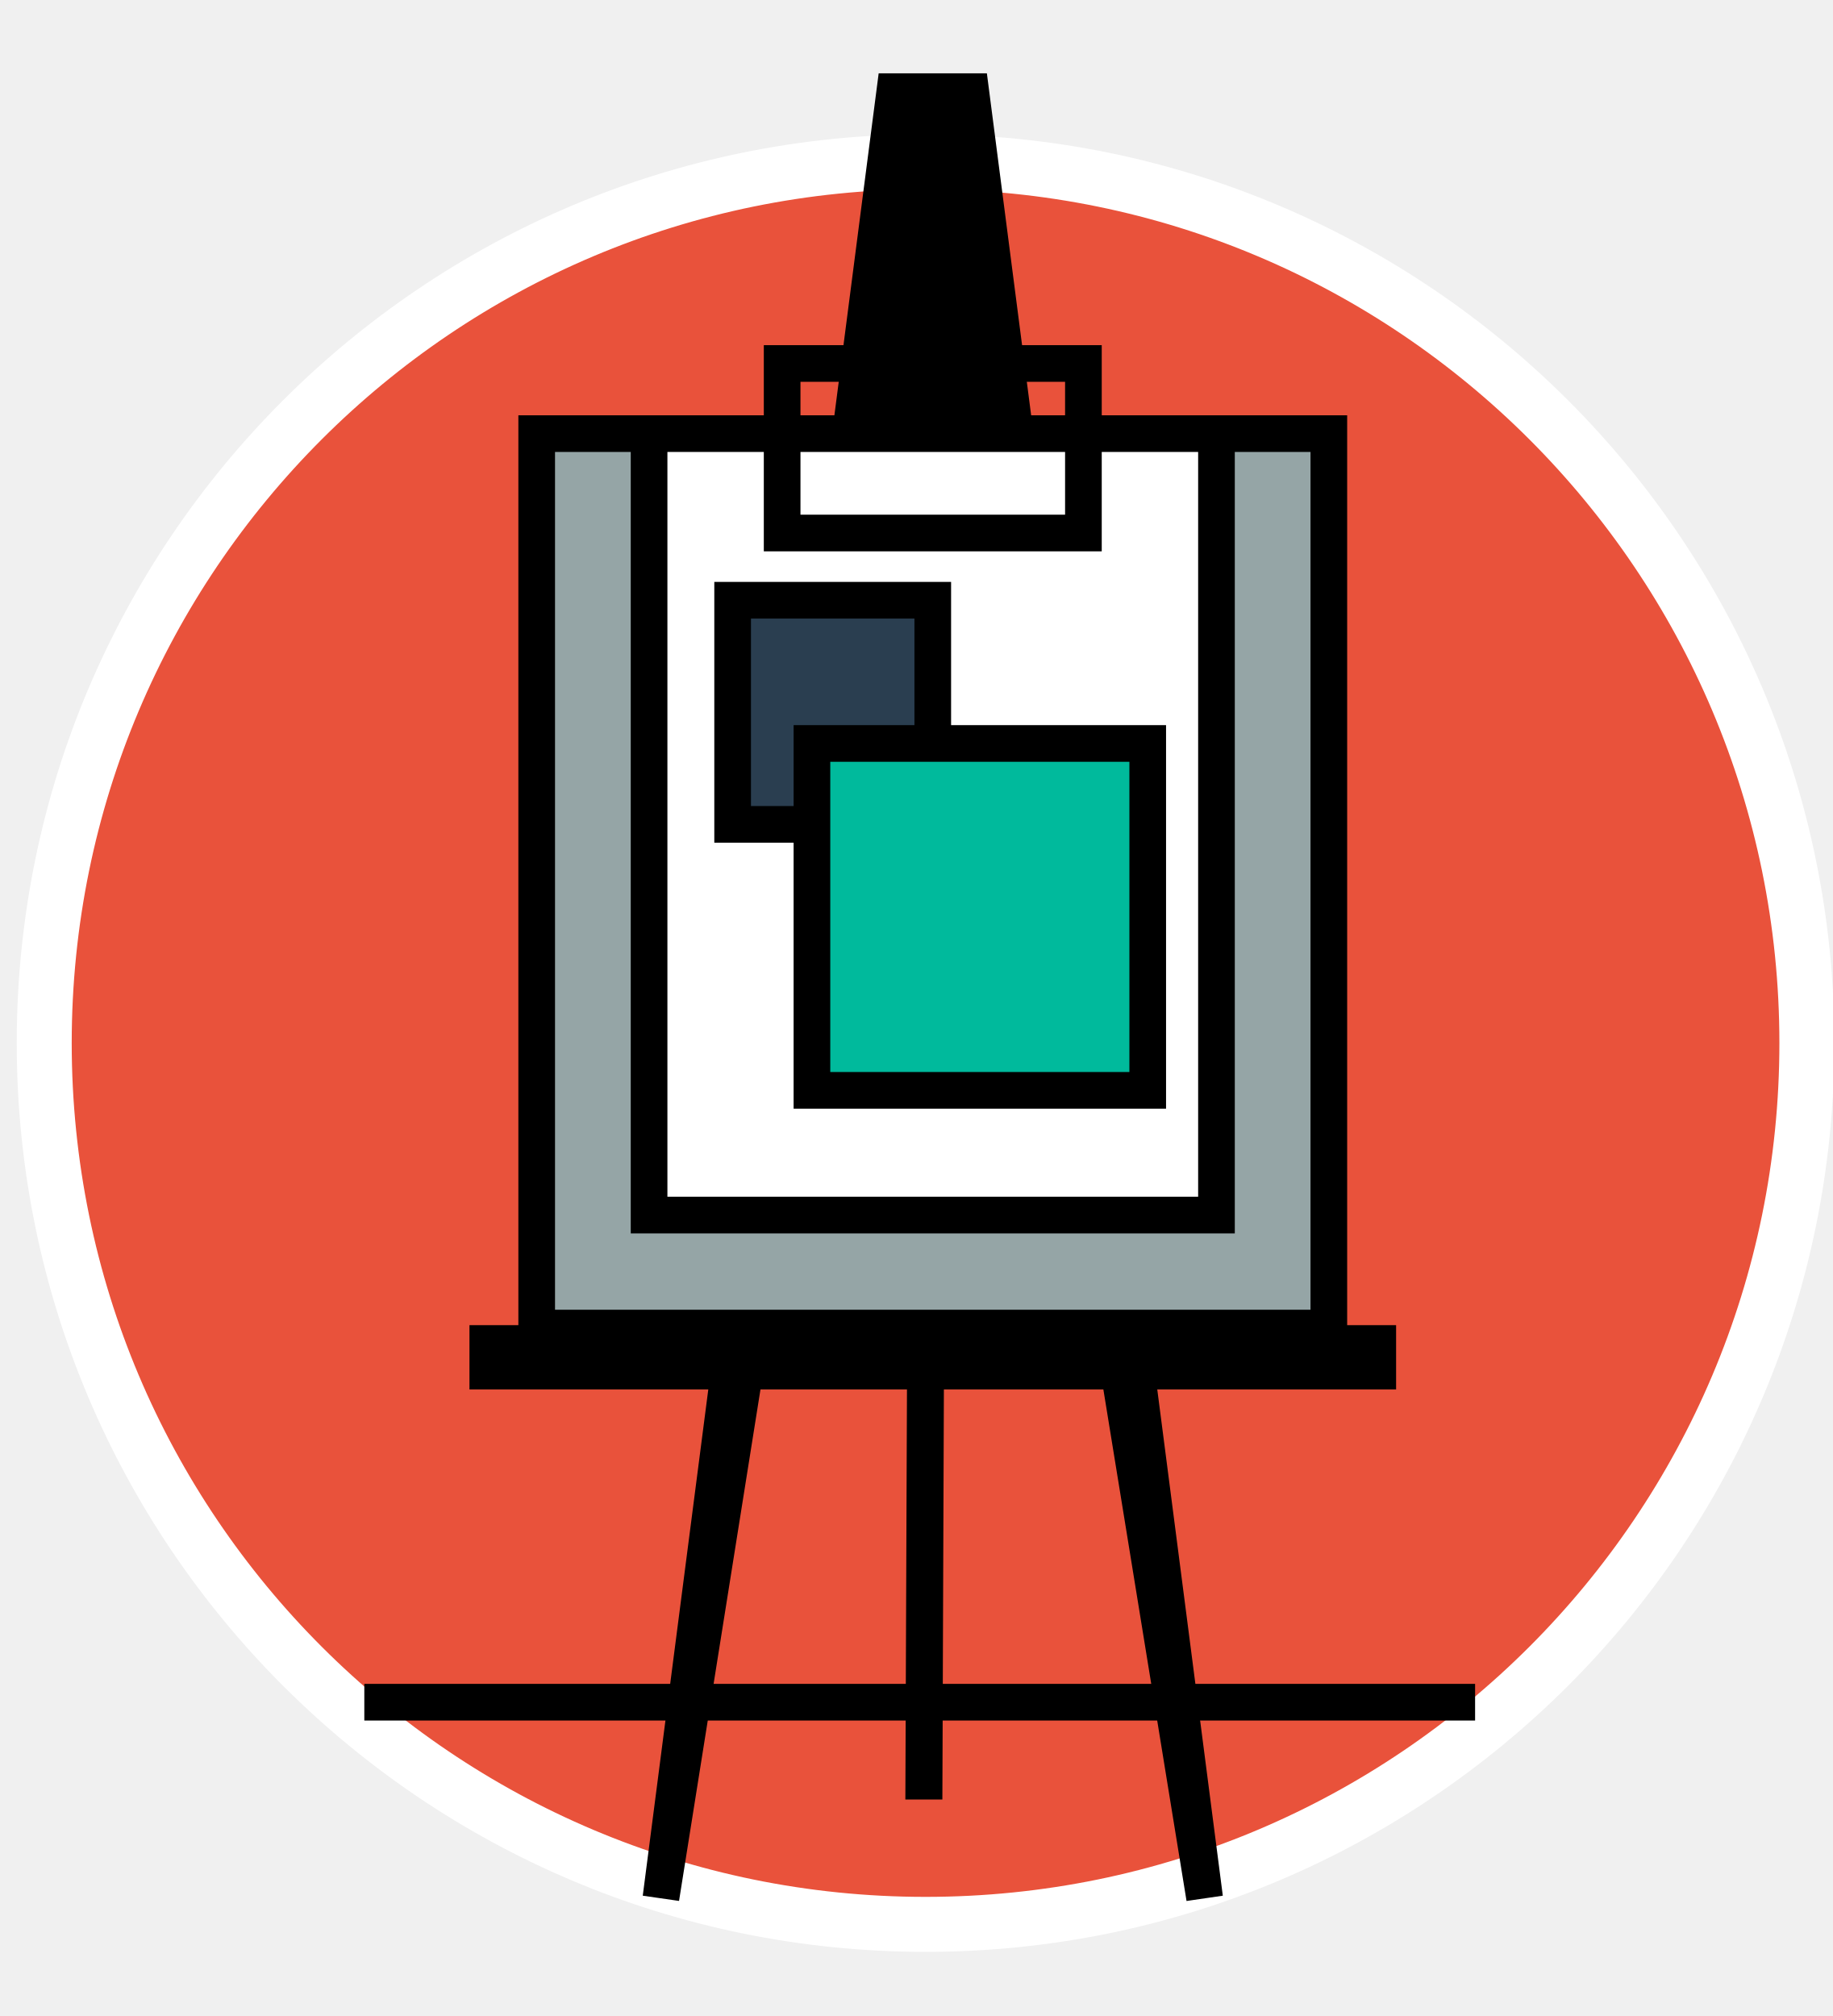
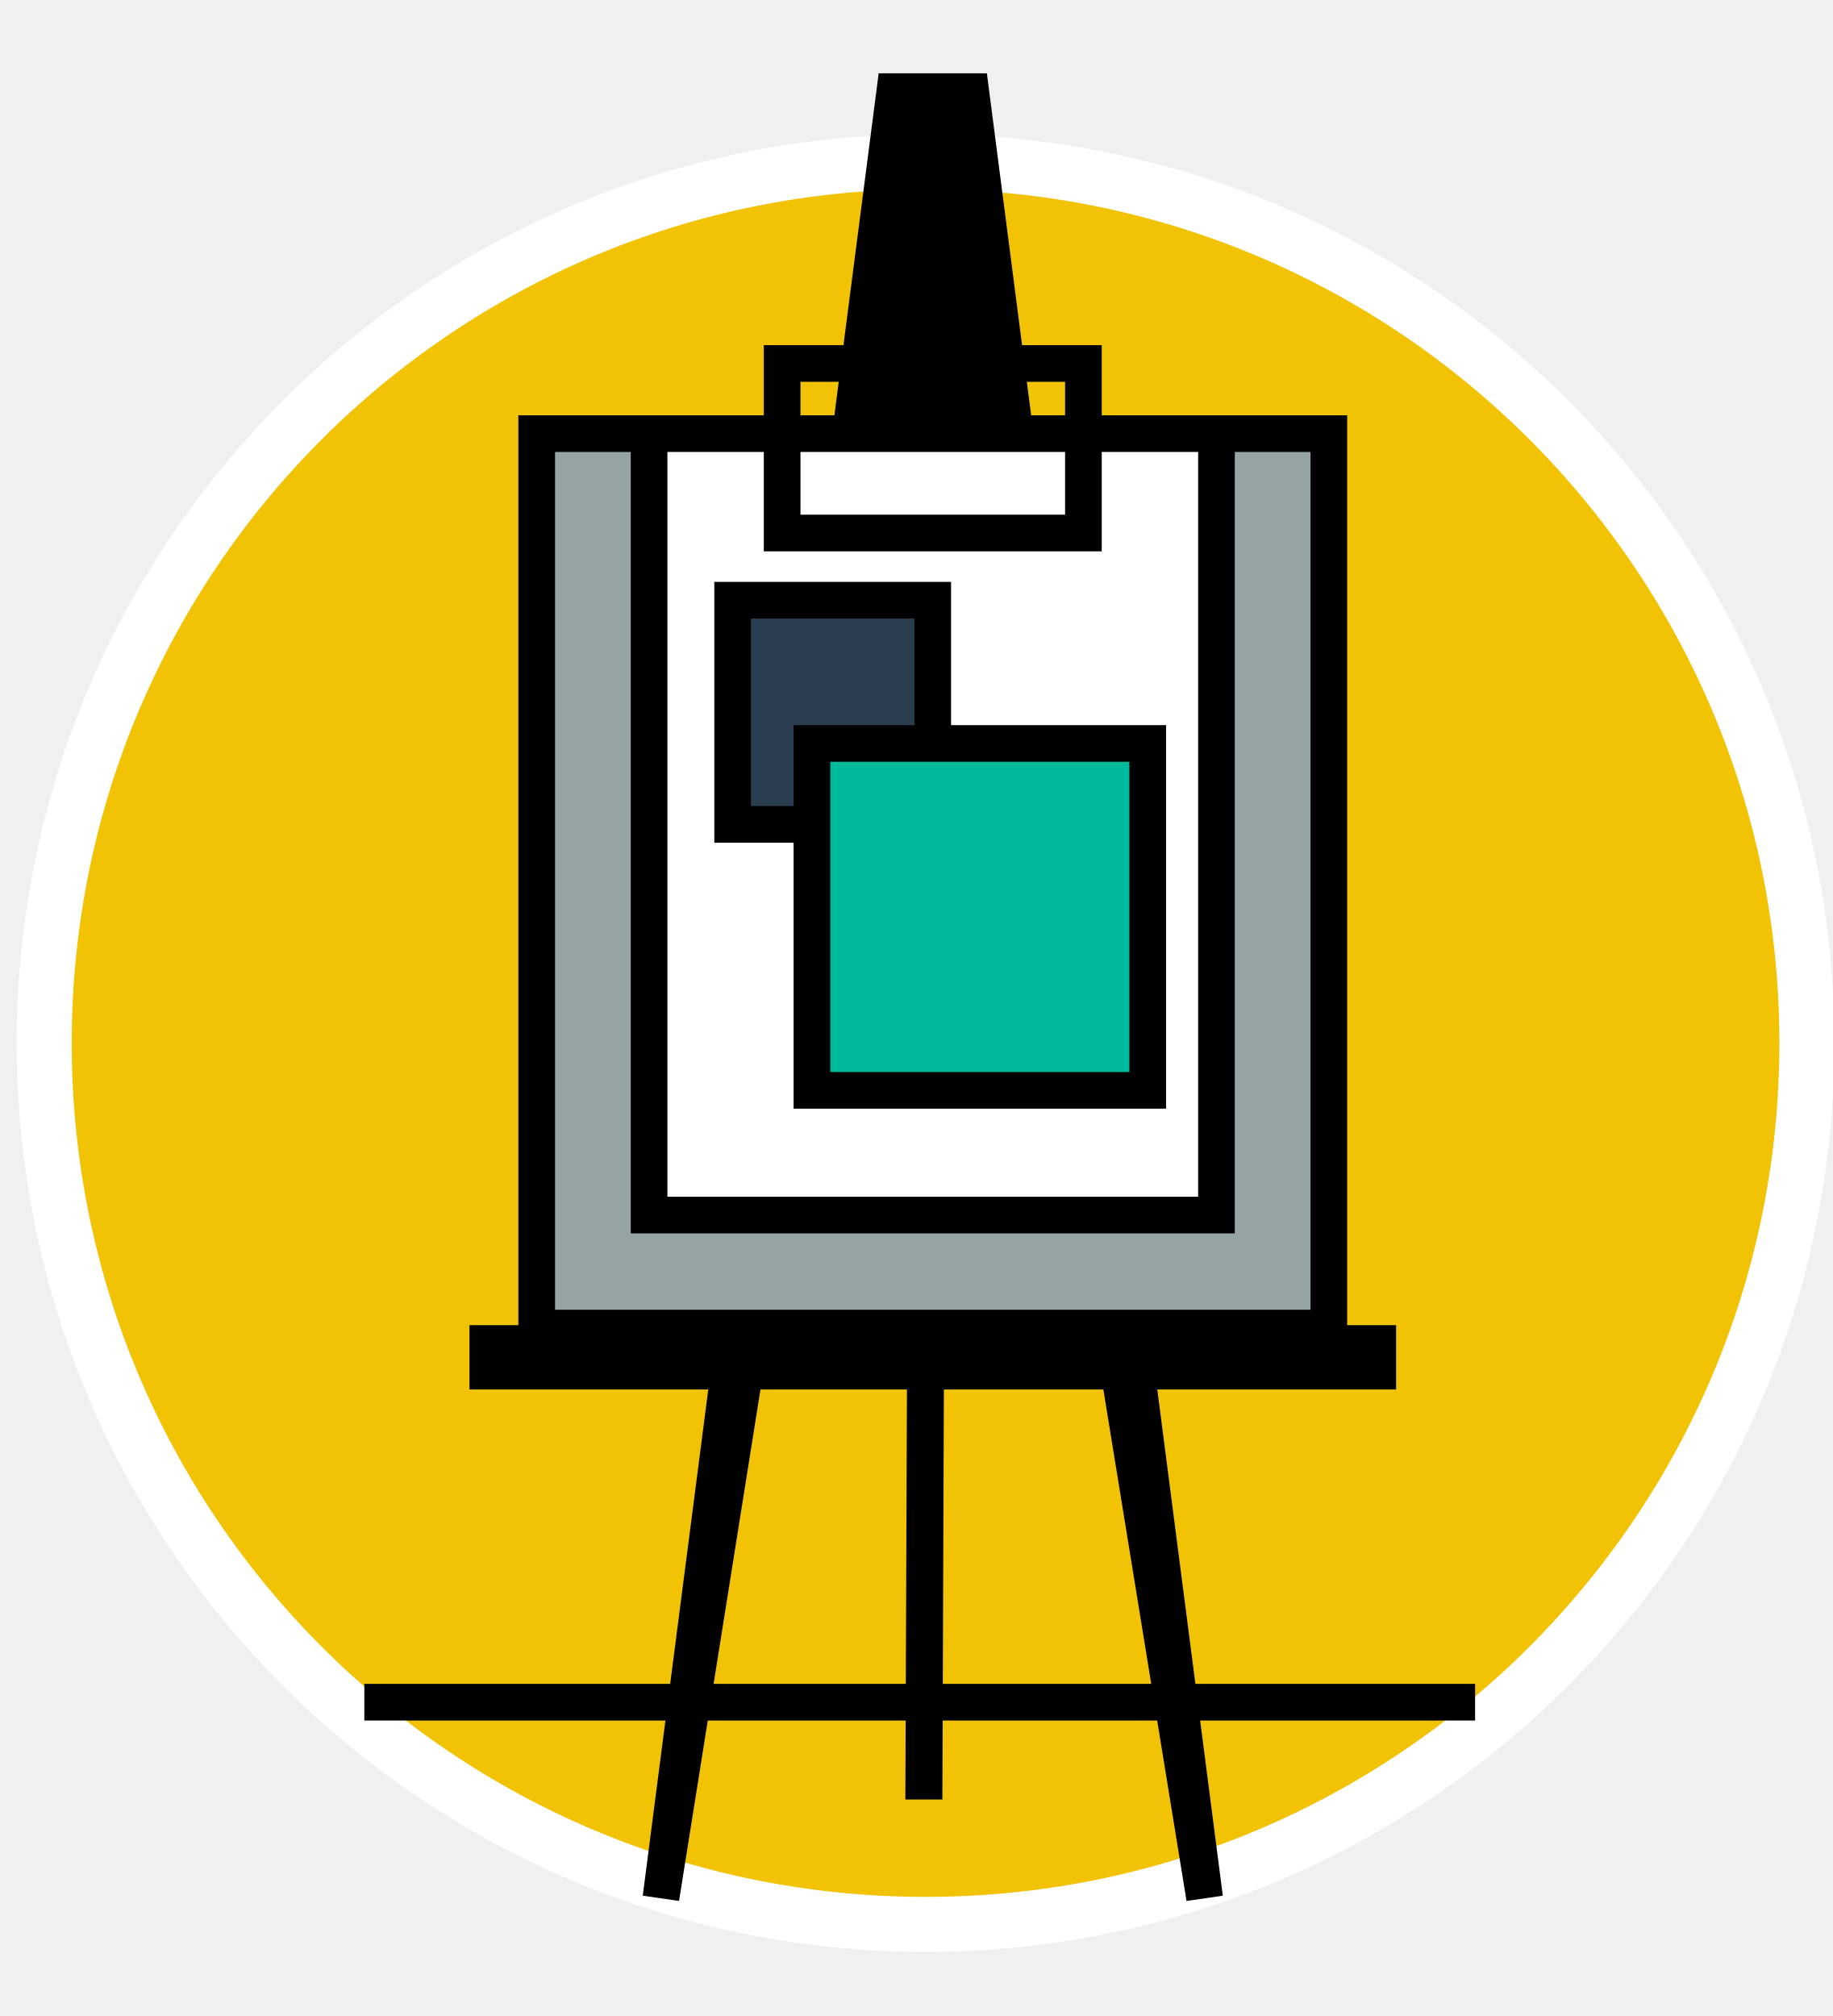
<svg xmlns="http://www.w3.org/2000/svg" version="1.1" id="Layer_1" x="0px" y="0px" width="100px" height="110px" viewBox="0 0 100 110" enable-background="new 0 0 100 110" xml:space="preserve">
-   <g>
-     <path d="M218.075,2.728c-1.91,0-2.249-0.37-2.433-0.568c-0.301-0.328-0.598-0.66-0.889-0.995c-0.472,0.115-0.919,0.171-1.359,0.171   l-0.115-0.001c-0.254-0.007-0.869-0.118-1.18-0.999c-0.192-0.547-0.336-1.627,0.349-2.208c0.165-0.138,0.327-0.264,0.487-0.389   l0.336-0.266c0.144-0.115,0.252-0.219,0.33-0.318c-0.666-0.417-1.451-1.075-1.647-1.903c-0.274-1.174,0.205-2.343,1.223-2.981   c0.068-0.043,0.165-0.095,0.271-0.149c-0.058-0.175-0.144-0.346-0.261-0.517c-0.41-0.601-1.002-1.04-1.811-1.338   c-0.386-0.144-0.75-0.213-1.111-0.213c-0.063,0-0.127,0.002-0.19,0.006c-0.187,0.014-0.351,0.053-0.495,0.12   c-0.255,0.118-0.438,0.292-0.496,0.758c-0.023,0.195,0.044,0.808,0.088,1.063l0.082,0.473l-0.316,0.37   c-0.274,0.312-0.607,0.369-1.166,0.369l-0.119-0.003c-1.077-0.046-2.039-0.352-2.85-0.907c-1.066-0.731-1.77-1.757-2.087-3.05   c-0.472-1.929-0.126-3.69,1.026-5.234c0.873-1.169,2.125-1.894,3.621-2.096c0.354-0.047,0.707-0.072,1.053-0.072   c1.746,0,3.386,0.608,4.874,1.808c0.286,0.23,0.562,0.478,0.827,0.745c-0.127-0.277-0.619-1.335-0.619-1.335   c-0.465-1.006-0.902-1.998-1.178-3.083c-0.445-1.774-0.346-3.461,0.3-5.014c0.38-0.917,0.94-1.776,1.764-2.703   c0.591-0.666,1.233-1.268,1.854-1.85l0.277-0.259c0.204-0.193,0.568-0.417,1.562-0.417s1.357,0.225,1.564,0.421l0.27,0.252   c0.622,0.583,1.265,1.186,1.857,1.854c0.821,0.925,1.383,1.784,1.765,2.702c0.646,1.556,0.743,3.243,0.296,5.016   c-0.273,1.091-0.711,2.08-1.174,3.08c0,0-0.491,1.057-0.619,1.337c0.266-0.268,0.542-0.516,0.826-0.746   c1.49-1.199,3.13-1.807,4.873-1.807c0.347,0,0.701,0.024,1.055,0.072c1.494,0.203,2.745,0.927,3.62,2.095   c1.153,1.545,1.499,3.307,1.026,5.235c-0.319,1.295-1.022,2.322-2.09,3.051c-0.809,0.554-1.771,0.86-2.856,0.906l-0.108,0.002   c-0.402,0-0.953,0-1.266-0.505l-0.168-0.271l0.023-0.357l0.012-0.09c0.111-0.786,0.088-1.025,0.084-1.049   c-0.059-0.468-0.24-0.642-0.496-0.76c-0.146-0.067-0.309-0.106-0.5-0.12c-0.059-0.004-0.122-0.006-0.187-0.006   c-0.362,0-0.725,0.069-1.106,0.212c-0.811,0.299-1.403,0.738-1.816,1.342c-0.113,0.168-0.199,0.339-0.257,0.513   c0.106,0.054,0.203,0.106,0.272,0.15c1.018,0.64,1.496,1.811,1.217,2.982c-0.192,0.828-0.979,1.486-1.646,1.903   c0.078,0.1,0.187,0.202,0.326,0.314l0.321,0.253c0.166,0.131,0.335,0.262,0.498,0.397c0.693,0.59,0.55,1.671,0.356,2.219   c-0.31,0.879-0.924,0.99-1.173,0.997l-0.121,0.001c-0.441,0-0.891-0.056-1.361-0.171c-0.295,0.338-0.588,0.667-0.887,0.993   C220.323,2.36,219.982,2.728,218.075,2.728z" />
-     <path fill="#FFFFFF" d="M218.077-29.258c0.387,0,0.772,0.048,0.876,0.146c0.705,0.664,1.422,1.317,2.068,2.045   c0.647,0.73,1.211,1.515,1.588,2.422c0.594,1.431,0.627,2.898,0.25,4.387c-0.254,1.012-0.676,1.963-1.111,2.906   c-0.438,0.945-0.887,1.888-1.285,2.848c-0.378,0.906-0.083,2.255,0.243,2.255c0.06,0,0.119-0.045,0.177-0.145   c0.693-1.204,1.52-2.294,2.607-3.169c1.269-1.022,2.677-1.586,4.246-1.586c0.301,0,0.606,0.021,0.92,0.063   c1.207,0.164,2.217,0.72,2.953,1.703c0.986,1.321,1.246,2.804,0.854,4.397c-0.252,1.023-0.801,1.862-1.682,2.464   c-0.703,0.482-1.494,0.697-2.337,0.733c-0.02,0.001-0.041,0.001-0.064,0.001c-0.17,0-0.419-0.024-0.415-0.031   c0.002-0.031,0.147-0.939,0.095-1.368c-0.088-0.701-0.412-1.238-1.07-1.542c-0.268-0.124-0.551-0.188-0.846-0.209   c-0.088-0.006-0.174-0.009-0.26-0.009c-0.499,0-0.984,0.099-1.455,0.275c-0.933,0.344-1.726,0.883-2.294,1.714   c-0.331,0.489-0.518,1.026-0.518,1.623c0,0.065,0.598,0.309,0.825,0.452c0.656,0.413,0.957,1.147,0.777,1.904   c-0.191,0.819-1.752,1.626-1.889,1.659c0.037,0.167,0.062,0.333,0.111,0.493c0.135,0.455,0.442,0.789,0.805,1.078   c0.268,0.215,0.543,0.421,0.807,0.64c0.326,0.277,0.08,1.438-0.205,1.446c-0.031,0-0.062,0.001-0.094,0.001   c-0.5,0-0.986-0.091-1.459-0.235c-0.056-0.017-0.104-0.025-0.146-0.025c-0.1,0-0.174,0.044-0.256,0.141   c-0.369,0.427-0.744,0.851-1.125,1.268c-0.149,0.163-0.924,0.244-1.695,0.244c-0.772,0-1.545-0.082-1.694-0.244   c-0.383-0.417-0.758-0.84-1.125-1.268c-0.082-0.097-0.157-0.141-0.255-0.141c-0.044,0-0.092,0.009-0.146,0.025   c-0.476,0.145-0.961,0.235-1.459,0.235c-0.029,0-0.062,0-0.093-0.001c-0.288-0.008-0.532-1.168-0.207-1.446   c0.265-0.218,0.539-0.425,0.806-0.64c0.36-0.289,0.67-0.623,0.807-1.078c0.047-0.16,0.074-0.326,0.111-0.493   c-0.137-0.032-1.697-0.84-1.892-1.659c-0.178-0.757,0.122-1.492,0.78-1.904c0.229-0.144,0.826-0.387,0.826-0.452   c0-0.597-0.188-1.134-0.521-1.623c-0.567-0.831-1.36-1.37-2.29-1.714c-0.475-0.176-0.96-0.275-1.46-0.275   c-0.086,0-0.172,0.003-0.259,0.009c-0.293,0.021-0.578,0.086-0.846,0.209c-0.656,0.304-0.981,0.84-1.069,1.542   c-0.055,0.429,0.09,1.337,0.097,1.368c0.002,0.007-0.248,0.031-0.416,0.031c-0.023,0-0.047,0-0.065-0.001   c-0.845-0.036-1.636-0.25-2.339-0.733c-0.879-0.602-1.43-1.44-1.68-2.464c-0.391-1.593-0.131-3.076,0.855-4.397   c0.734-0.983,1.744-1.54,2.953-1.703c0.312-0.042,0.619-0.063,0.919-0.063c1.569,0,2.979,0.565,4.247,1.586   c1.088,0.875,1.914,1.965,2.605,3.169c0.057,0.1,0.117,0.145,0.178,0.145c0.326,0,0.619-1.349,0.244-2.255   c-0.398-0.96-0.849-1.903-1.285-2.848c-0.437-0.943-0.859-1.894-1.114-2.906c-0.374-1.488-0.341-2.956,0.253-4.387   c0.376-0.907,0.939-1.692,1.588-2.422c0.645-0.728,1.363-1.381,2.068-2.045C217.303-29.21,217.689-29.258,218.077-29.258    M218.077-31.258c-1.05,0-1.744,0.213-2.251,0.693l-0.271,0.254c-0.639,0.598-1.299,1.216-1.921,1.918   c-0.897,1.011-1.515,1.959-1.938,2.982c-0.729,1.755-0.844,3.653-0.344,5.64c0.114,0.46,0.256,0.899,0.414,1.327   c-1.064-0.469-2.186-0.705-3.351-0.705c-0.39,0-0.789,0.027-1.187,0.081c-1.77,0.239-3.252,1.1-4.289,2.488   c-1.32,1.77-1.734,3.869-1.195,6.069c0.372,1.519,1.234,2.776,2.492,3.639c0.966,0.663,2.104,1.026,3.383,1.081   c0.027,0.002,0.088,0.003,0.15,0.003c0.451,0,1.291,0,1.916-0.707l0.676-0.764l-0.211-0.943c-0.034-0.223-0.071-0.572-0.072-0.733   c0.021-0.003,0.045-0.007,0.074-0.009c0.031-0.002,0.07-0.003,0.111-0.003c0.241,0,0.491,0.049,0.764,0.15   c0.447,0.166,0.793,0.373,1.062,0.64c-0.999,0.908-1.431,2.271-1.109,3.635c0.158,0.671,0.563,1.242,1.043,1.706   c-0.068,0.054-0.137,0.109-0.203,0.165c-1.047,0.89-1.008,2.341-0.663,3.319c0.53,1.508,1.735,1.657,2.091,1.667l0.146,0.001   c0.328,0,0.655-0.026,0.989-0.078c0.175,0.195,0.349,0.387,0.522,0.578c0.49,0.535,1.218,0.892,3.168,0.892   c1.947,0,2.674-0.354,3.166-0.887c0.177-0.194,0.352-0.388,0.523-0.582c0.334,0.052,0.664,0.078,0.992,0.078l0.141-0.001   c0.363-0.01,1.566-0.159,2.098-1.665c0.345-0.979,0.383-2.432-0.643-3.304c-0.078-0.064-0.151-0.124-0.225-0.182   c0.479-0.464,0.885-1.036,1.041-1.708c0.323-1.359-0.107-2.723-1.107-3.634c0.268-0.265,0.613-0.473,1.062-0.638   c0.274-0.102,0.522-0.151,0.763-0.151c0.041,0,0.081,0.001,0.122,0.004c0.019,0.001,0.043,0.004,0.067,0.008   c-0.002,0.034-0.006,0.255-0.081,0.782c-0.019,0.119-0.022,0.192-0.022,0.208l-0.041,0.636l0.336,0.542   c0.604,0.98,1.664,0.98,2.115,0.98c0.062,0,0.122-0.001,0.176-0.004c1.254-0.054,2.392-0.418,3.357-1.081   c1.255-0.858,2.118-2.115,2.492-3.635c0.539-2.203,0.126-4.302-1.195-6.072c-1.04-1.39-2.521-2.25-4.287-2.489   c-0.398-0.054-0.798-0.081-1.188-0.081c-1.166,0-2.286,0.237-3.354,0.707c0.158-0.429,0.301-0.872,0.415-1.329   c0.502-1.982,0.388-3.881-0.342-5.64c-0.427-1.025-1.043-1.973-1.94-2.983c-0.623-0.702-1.283-1.32-1.922-1.919l-0.271-0.254   C219.824-31.044,219.129-31.258,218.077-31.258L218.077-31.258z" />
-   </g>
-   <g>
- </g>
-   <circle fill="#E9523B" stroke="#FFFFFF" stroke-width="3" stroke-miterlimit="10" cx="50.5" cy="56.913" r="48.087" />
-   <polygon stroke="#000000" stroke-width="2" stroke-miterlimit="10" points="65.727,103.564 50.739,11.379 50.421,97.186   50.402,97.186 50.739,11.379 36.062,103.564 48.821,5 52.967,5 " />
+   <circle fill="#F2C204" stroke="#FFFFFF" stroke-width="3" stroke-miterlimit="10" cx="50.5" cy="56.913" r="48.087" />
+   <polygon stroke="#000000" stroke-width="2" stroke-miterlimit="10" points="65.727,103.564 50.738,11.379 50.421,97.186   50.402,97.186 50.738,11.379 36.062,103.564 48.821,5 52.967,5 " />
  <rect x="29.283" y="23.66" fill="#95A5A6" stroke="#000000" stroke-width="2" stroke-miterlimit="10" width="43.221" height="48.804" />
  <rect x="35.415" y="23.66" fill="#FFFFFF" stroke="#000000" stroke-width="2" stroke-miterlimit="10" width="30.958" height="42.638" />
  <rect x="42.675" y="19.833" fill="none" stroke="#000000" stroke-width="2" stroke-miterlimit="10" width="16.438" height="9.25" />
-   <rect x="25.615" y="72.305" width="50.559" height="3.509" />
-   <rect x="39.974" y="32.751" fill="#2A3E50" stroke="#000000" stroke-width="2" stroke-miterlimit="10" width="10.919" height="12.229" />
+   <rect x="25.615" y="72.305" width="50.559" height="3.51" />
+   <rect x="39.974" y="32.751" fill="#2A3E50" stroke="#000000" stroke-width="2" stroke-miterlimit="10" width="10.918" height="12.229" />
  <rect x="44.301" y="40.566" fill="#00BA9C" stroke="#000000" stroke-width="2" stroke-miterlimit="10" width="18.321" height="18.927" />
  <line fill="none" stroke="#000000" stroke-width="2" stroke-miterlimit="10" x1="19.878" y1="92.878" x2="80.484" y2="92.878" />
</svg>
